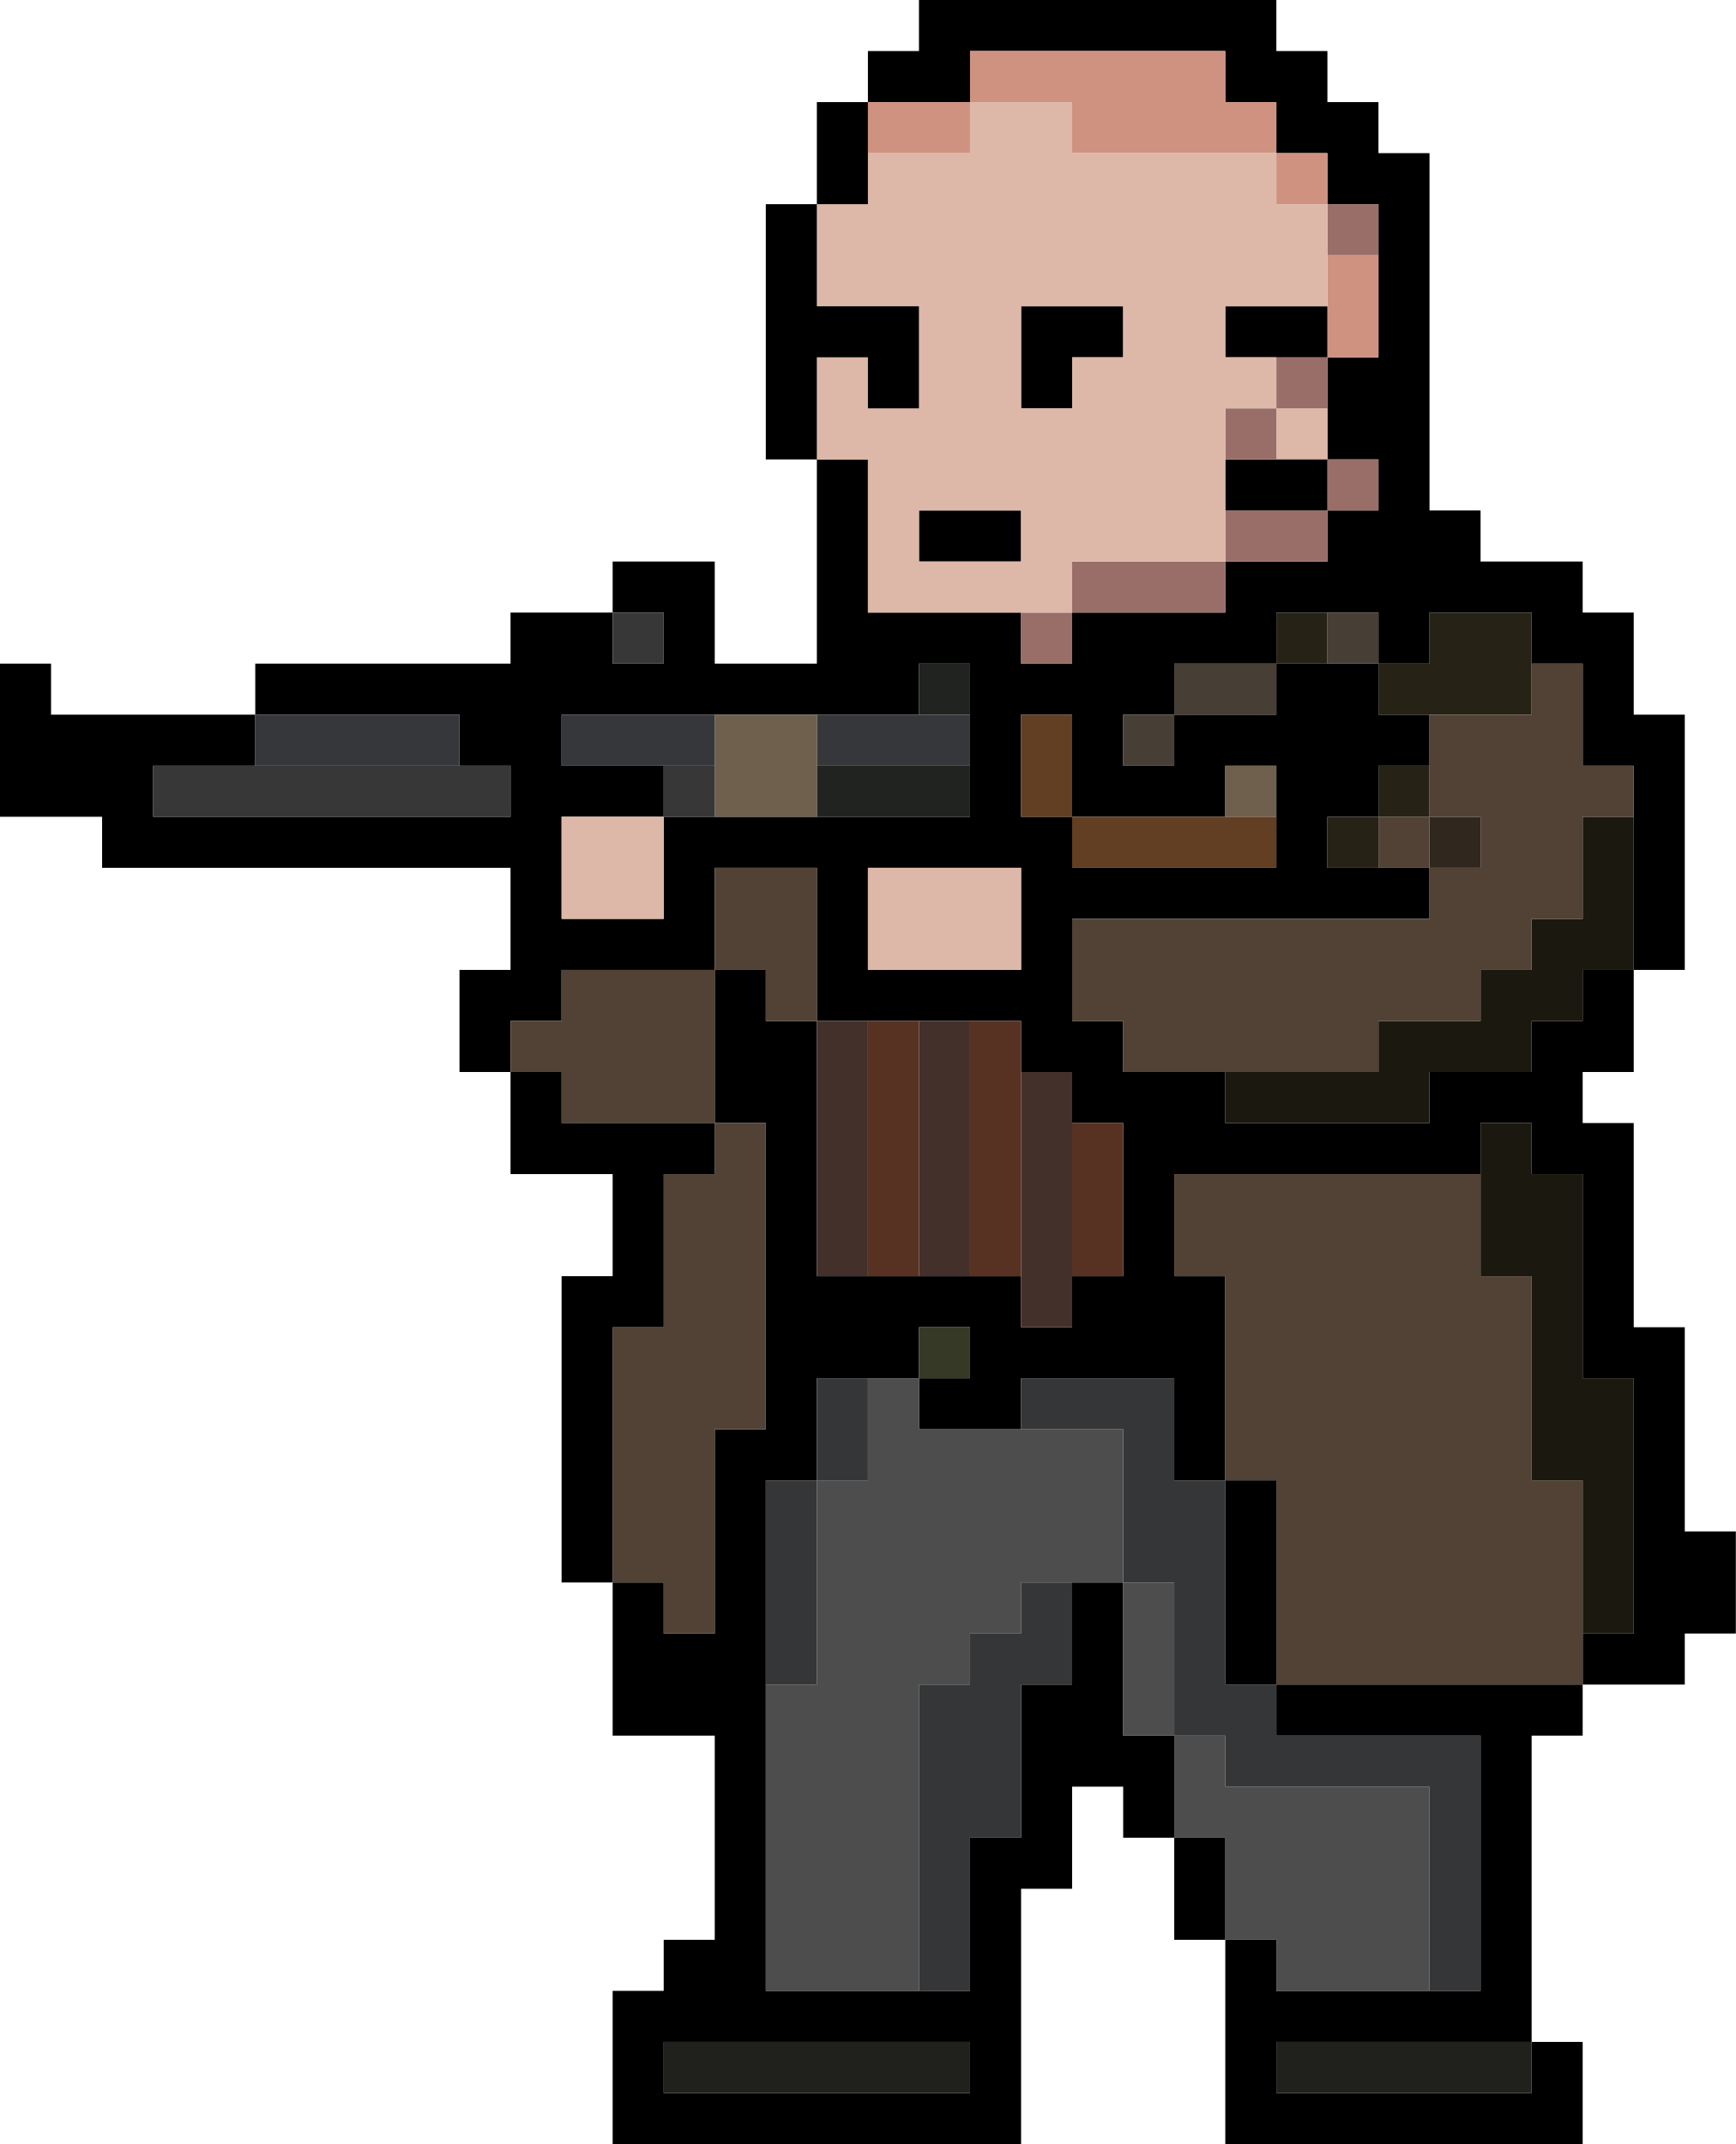
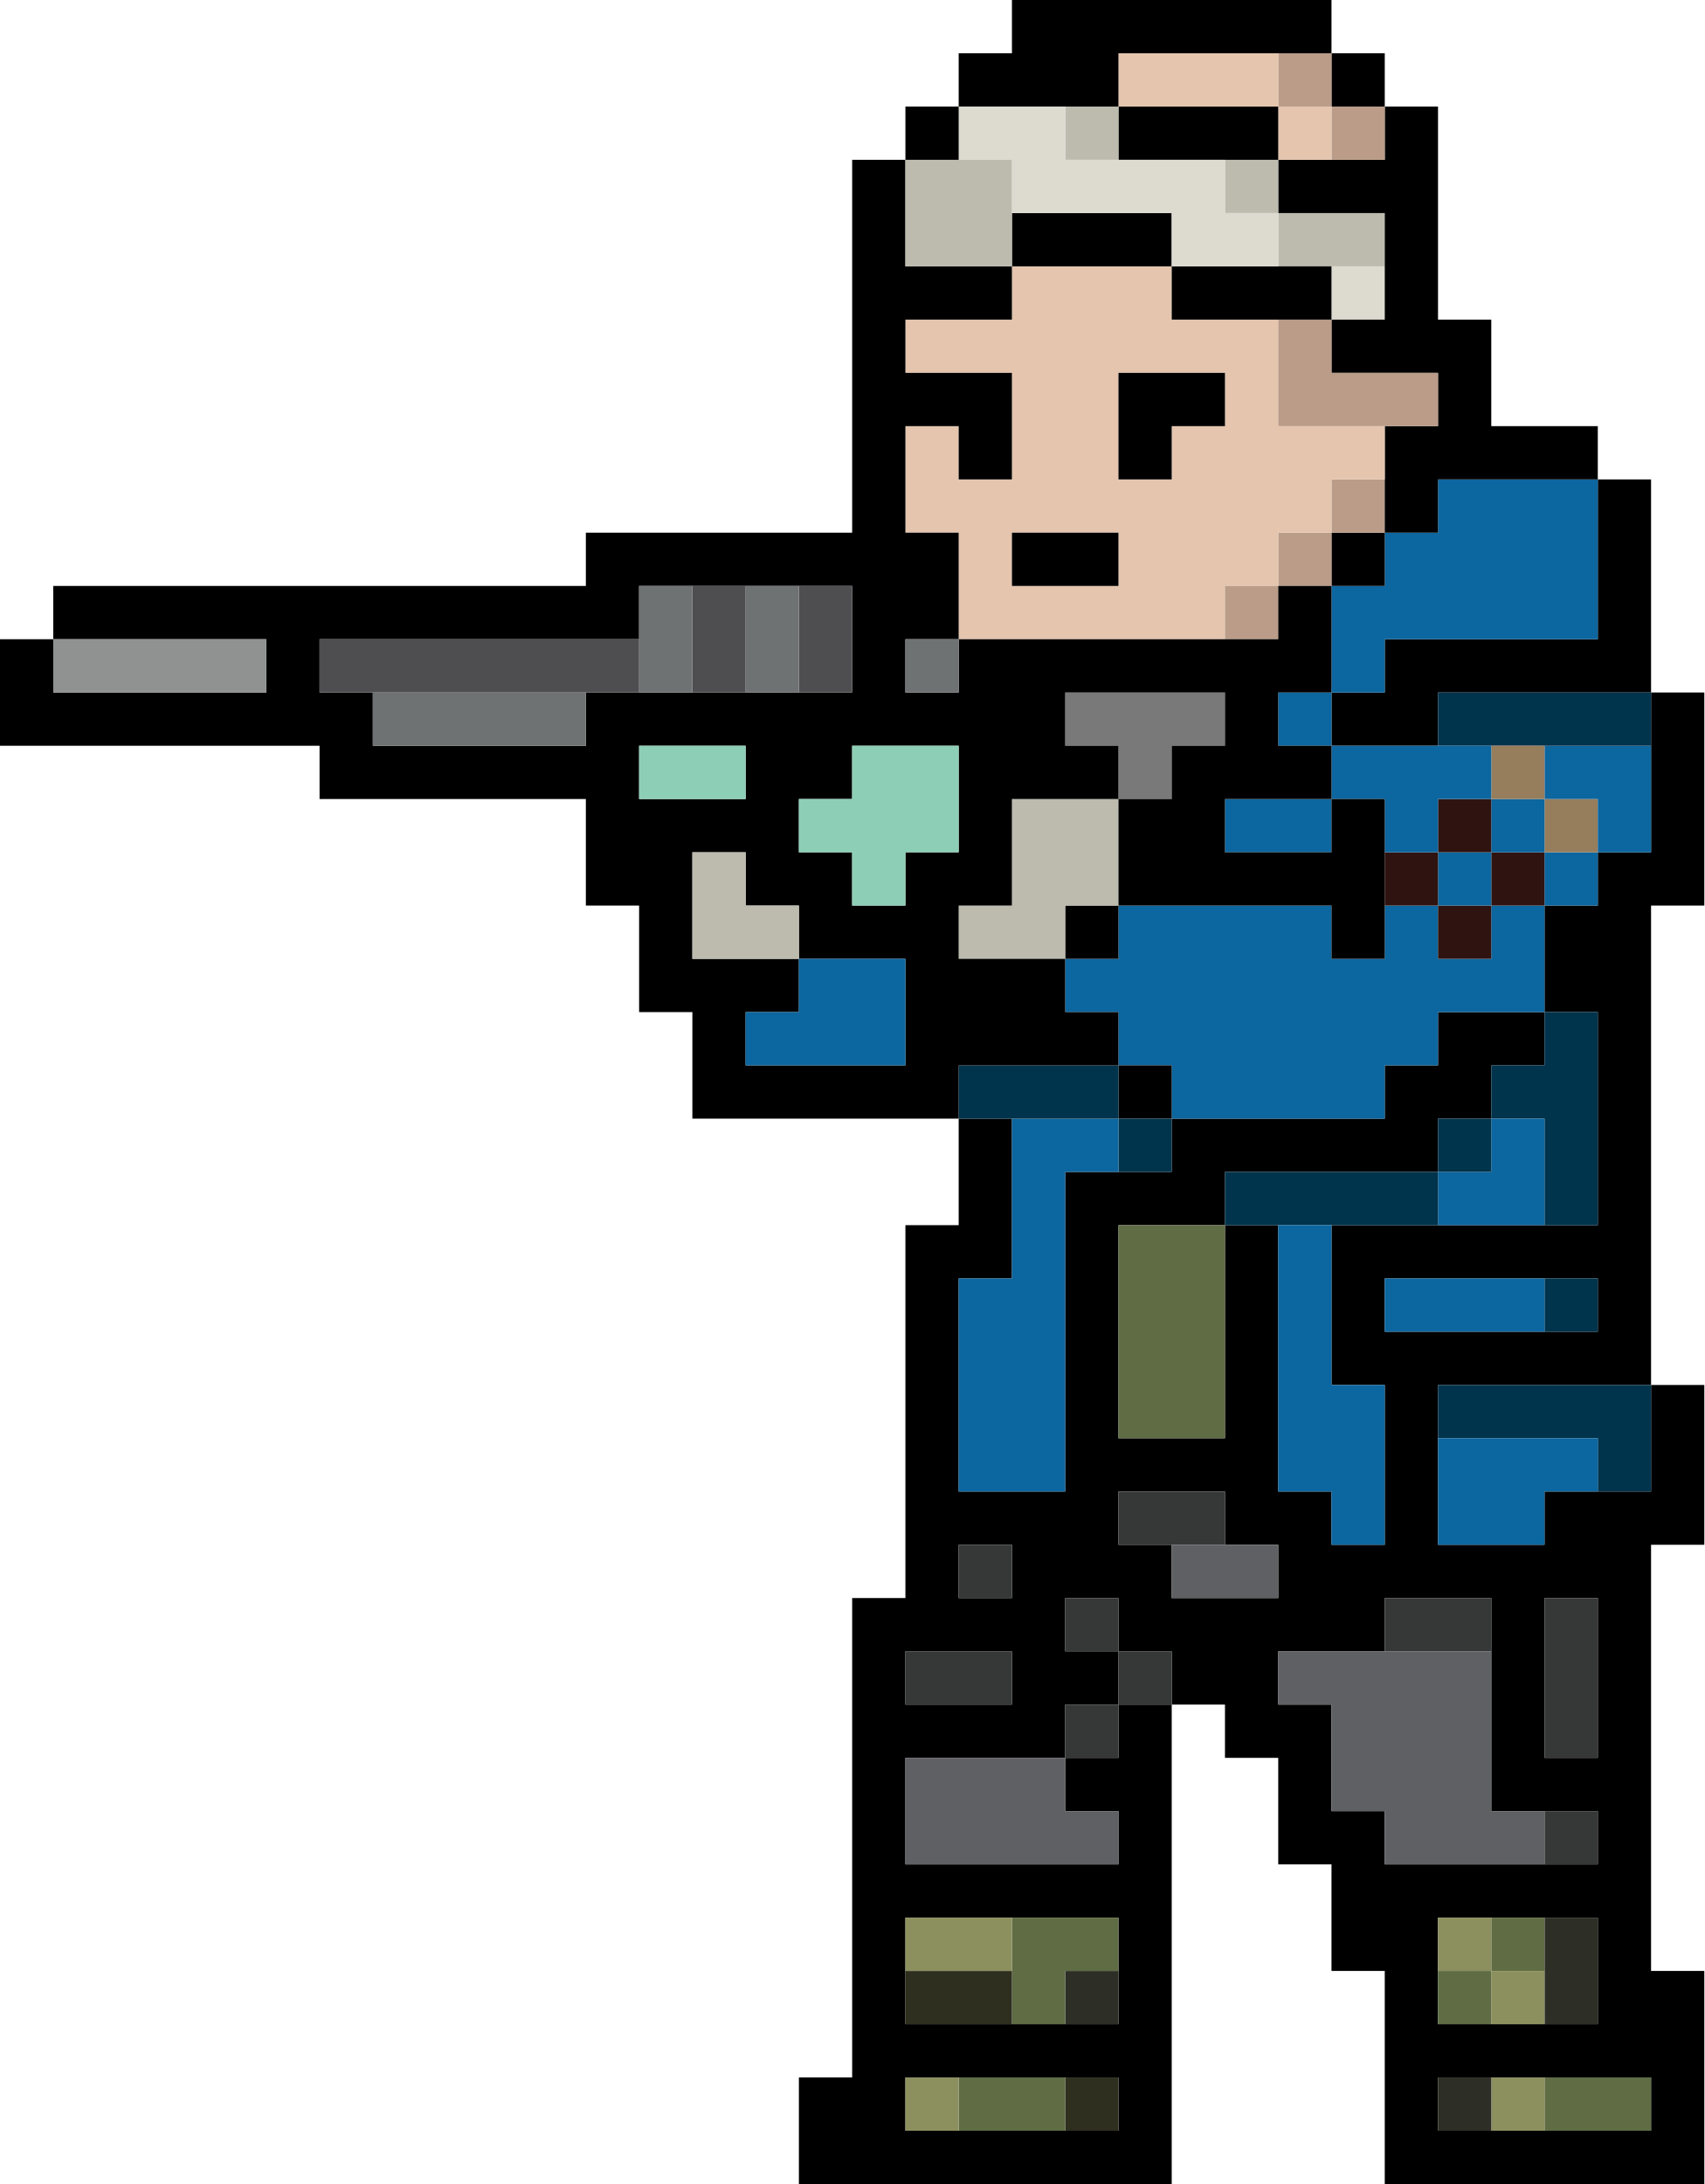
- <svg xmlns="http://www.w3.org/2000/svg" id="Layer_1" viewBox="0 0 68 84">
+ <svg xmlns="http://www.w3.org/2000/svg" id="Layer_1" data-name="Layer 1" viewBox="0 0 64 82">
  <defs>
-     <style>.cls-1{fill:#cf9280;}.cls-2{fill:#473e35;}.cls-3{fill:#514235;}.cls-4{fill:#ddb8a8;}.cls-5{fill:#353638;}.cls-6{fill:#262216;}.cls-7{fill:#996e69;}.cls-8{fill:#44302a;}.cls-9{fill:#573222;}.cls-10{fill:#363926;}.cls-11{fill:#373737;}.cls-12{fill:#6e604d;}.cls-13{fill:#1b180f;}.cls-14{fill:#30271e;}.cls-15{fill:#20211c;}.cls-16{fill:#36373b;}.cls-17{fill:#623e22;}.cls-18{fill:#212320;}.cls-19{fill:#4d4d4d;}</style>
+     <style>
+       .cls-1 {
+         fill: #8dcfb6;
+       }
+ 
+       .cls-2 {
+         fill: #363837;
+       }
+ 
+       .cls-3 {
+         fill: #6f7273;
+       }
+ 
+       .cls-4 {
+         fill: #e5c5ae;
+       }
+ 
+       .cls-5 {
+         fill: #dddad0;
+       }
+ 
+       .cls-6 {
+         fill: #5f6063;
+       }
+ 
+       .cls-7 {
+         fill: #967d5b;
+       }
+ 
+       .cls-8 {
+         fill: #8c905e;
+       }
+ 
+       .cls-9 {
+         fill: #00334c;
+       }
+ 
+       .cls-10 {
+         fill: #bdbbae;
+       }
+ 
+       .cls-11 {
+         fill: #0c669f;
+       }
+ 
+       .cls-12 {
+         fill: #4e4e50;
+       }
+ 
+       .cls-13 {
+         fill: #79797a;
+       }
+ 
+       .cls-14 {
+         fill: #2f1310;
+       }
+ 
+       .cls-15 {
+         fill: #2e2f1e;
+       }
+ 
+       .cls-16 {
+         fill: #909191;
+       }
+ 
+       .cls-17 {
+         fill: #5f6c44;
+       }
+ 
+       .cls-18 {
+         fill: #ba9c88;
+       }
+ 
+       .cls-19 {
+         fill: #2d2e26;
+       }
+     </style>
  </defs>
-   <path d="M66,58v-6h-2v-8h-2v-2h2v-4h-2v2h-2v2h-4v2h-8v-2h-4v-2h-2v-4h14v-2h-4v-2h2v-2h2v-2h-2v-2h-4v2h-4v2h-2v-2h2v-2h4v-2h4v2h2v-2h4v2h2v4h2v8h2v-10h-2v-4h-2v-2h-4v-2h-2V6h-2v-2h-2v-2h-2V0h-14v2h-2v2h4v-2h10v2h2v2h2v2h2v6h-2v4h2v2h-2v2h-4v2h-6v2h-2v-2h-6v-6h-2v8h-4v-4h-4v2h2v2h-2v-2h-4v2h-10v2h8v2h2v2H6v-2h4v-2H2v-2H0v6h4v2h16v4h-2v4h2v-2h2v-2h6v-4h4v6h8v2h2v2h2v6h-2v2h-2v-2h-8v-10h-2v-2h-2v6h2v12h-2v8h-2v-2h-2v6h4v8h-2v2h-2v6h16v-10h2v-4h2v2h2v-4h-2v-6h-2v4h-2v6h-2v6h-8v-20h2v-4h4v-2h2v2h-2v2h4v-2h6v4h2v-8h-2v-4h12v-2h2v2h2v8h2v10h-2v2h4v-2h2v-4h-2v-2ZM42,28v4h6v-2h2v4h-8v-2h-2v-4h2ZM30,32h-4v4h-4v-4h4v-2h-4v-2h14v-2h2v6h-8ZM38,38h-4v-4h6v4h-2ZM32,80h6v2h-12v-2h6Z" />
-   <polygon class="cls-13" points="64 34 64 32 62 32 62 34 62 36 60 36 60 38 58 38 58 40 56 40 54 40 54 42 52 42 50 42 48 42 48 44 50 44 52 44 54 44 56 44 56 42 58 42 60 42 60 40 62 40 62 38 64 38 64 36 64 34" />
-   <polygon class="cls-3" points="62 62 62 60 62 58 60 58 60 56 60 54 60 52 60 50 58 50 58 48 58 46 56 46 54 46 52 46 50 46 48 46 46 46 46 48 46 50 48 50 48 52 48 54 48 56 48 58 50 58 50 60 50 62 50 64 50 66 52 66 54 66 56 66 58 66 60 66 62 66 62 64 62 62" />
-   <polygon class="cls-6" points="60 28 60 26 60 24 58 24 56 24 56 26 54 26 54 28 56 28 58 28 60 28" />
-   <polygon points="58 66 56 66 54 66 52 66 50 66 50 68 52 68 54 68 56 68 58 68 58 70 58 72 58 74 58 76 58 78 56 78 54 78 52 78 50 78 50 76 48 76 48 78 48 80 48 82 48 84 50 84 52 84 54 84 56 84 58 84 60 84 62 84 62 82 62 80 60 80 60 82 58 82 56 82 54 82 52 82 50 82 50 80 52 80 54 80 56 80 58 80 60 80 60 78 60 76 60 74 60 72 60 70 60 68 62 68 62 66 60 66 58 66" />
-   <polygon class="cls-13" points="58 50 60 50 60 52 60 54 60 56 60 58 62 58 62 60 62 62 62 64 64 64 64 62 64 60 64 58 64 56 64 54 62 54 62 52 62 50 62 48 62 46 60 46 60 44 58 44 58 46 58 48 58 50" />
+   <path d="M62,26v6h-2v2h-2v4h2v8h-10v6h2v6h-2v-2h-2v-10h-2v8h-4v-8h4v-2h8v-2h2v-2h2v-2h-4v2h-2v2h-8v2h-4v12h-4v-8h2v-6h-2v4h-2v14h-2v18h-2v4h14v-18h-2v2h-2v2h2v2h-8v-4h6v-2h2v-2h-2v-2h2v2h2v2h2v2h2v4h2v4h2v8h12v-8h-2v-16h2v-6h-2v4h-4v2h-4v-6h8v-18h2v-8h-2ZM42,80h-8v-2h8v2ZM36,72h6v4h-8v-4h2ZM38,64h-4v-2h4v2ZM36,60v-2h2v2h-2ZM42,58v-2h4v2h2v2h-4v-2h-2ZM62,80h-8v-2h8v2ZM60,74v2h-6v-4h6v2ZM60,60v6h-2v-6h2ZM56,60v8h4v2h-8v-2h-2v-4h-2v-2h4v-2h4ZM60,50h-8v-2h8v2Z" />
+   <polygon points="60 22 60 24 58 24 56 24 54 24 52 24 52 26 50 26 50 28 52 28 54 28 54 26 56 26 58 26 60 26 62 26 62 24 62 22 62 20 62 18 60 18 60 20 60 22" />
+   <rect class="cls-11" x="58" y="32" width="2" height="2" />
+   <rect class="cls-7" x="58" y="30" width="2" height="2" />
+   <polygon class="cls-11" points="58 28 58 30 60 30 60 32 62 32 62 30 62 28 60 28 58 28" />
+   <polygon class="cls-9" points="58 26 56 26 54 26 54 28 56 28 58 28 60 28 62 28 62 26 60 26 58 26" />
+   <rect class="cls-9" x="58" y="48" width="2" height="2" />
+   <polygon class="cls-9" points="58 52 56 52 54 52 54 54 56 54 58 54 60 54 60 56 62 56 62 54 62 52 60 52 58 52" />
+   <polygon class="cls-11" points="58 54 56 54 54 54 54 56 54 58 56 58 58 58 58 56 60 56 60 54 58 54" />
+   <polygon class="cls-2" points="58 64 58 66 60 66 60 64 60 62 60 60 58 60 58 62 58 64" />
+   <rect class="cls-2" x="58" y="68" width="2" height="2" />
+   <polygon class="cls-19" points="58 74 58 76 60 76 60 74 60 72 58 72 58 74" />
+   <polygon class="cls-17" points="58 78 58 80 60 80 62 80 62 78 60 78 58 78" />
+   <polygon class="cls-11" points="56 36 54 36 54 34 52 34 52 36 50 36 50 34 48 34 46 34 44 34 42 34 42 36 40 36 40 38 42 38 42 40 44 40 44 42 46 42 48 42 50 42 52 42 52 40 54 40 54 38 56 38 58 38 58 36 58 34 56 34 56 36" />
  <rect class="cls-14" x="56" y="32" width="2" height="2" />
-   <polygon class="cls-15" points="56 80 54 80 52 80 50 80 50 82 52 82 54 82 56 82 58 82 60 82 60 80 58 80 56 80" />
-   <rect class="cls-3" x="54" y="32" width="2" height="2" />
-   <rect class="cls-6" x="54" y="30" width="2" height="2" />
-   <rect class="cls-6" x="52" y="32" width="2" height="2" />
-   <rect class="cls-2" x="52" y="24" width="2" height="2" />
-   <rect class="cls-7" x="52" y="18" width="2" height="2" />
-   <polygon class="cls-1" points="52 12 52 14 54 14 54 12 54 10 52 10 52 12" />
-   <rect class="cls-7" x="52" y="8" width="2" height="2" />
-   <polygon class="cls-3" points="52 42 54 42 54 40 56 40 58 40 58 38 60 38 60 36 62 36 62 34 62 32 64 32 64 30 62 30 62 28 62 26 60 26 60 28 58 28 56 28 56 30 56 32 58 32 58 34 56 34 56 36 54 36 52 36 50 36 48 36 46 36 44 36 42 36 42 38 42 40 44 40 44 42 46 42 48 42 50 42 52 42" />
-   <rect class="cls-6" x="50" y="24" width="2" height="2" />
-   <rect class="cls-4" x="50" y="16" width="2" height="2" />
-   <rect class="cls-7" x="50" y="14" width="2" height="2" />
-   <polygon points="50 12 48 12 48 14 50 14 52 14 52 12 50 12" />
-   <rect class="cls-1" x="50" y="6" width="2" height="2" />
-   <polygon class="cls-19" points="50 78 52 78 54 78 56 78 56 76 56 74 56 72 56 70 54 70 52 70 50 70 48 70 48 68 46 68 46 70 46 72 48 72 48 74 48 76 50 76 50 78" />
-   <rect class="cls-12" x="48" y="30" width="2" height="2" />
-   <polygon class="cls-7" points="48 20 48 22 50 22 52 22 52 20 50 20 48 20" />
-   <polygon points="48 18 48 20 50 20 52 20 52 18 50 18 48 18" />
-   <rect class="cls-7" x="48" y="16" width="2" height="2" />
-   <polygon class="cls-5" points="48 70 50 70 52 70 54 70 56 70 56 72 56 74 56 76 56 78 58 78 58 76 58 74 58 72 58 70 58 68 56 68 54 68 52 68 50 68 50 66 48 66 48 64 48 62 48 60 48 58 46 58 46 56 46 54 44 54 42 54 40 54 40 56 42 56 44 56 44 58 44 60 44 62 46 62 46 64 46 66 46 68 48 68 48 70" />
-   <polygon points="48 62 48 64 48 66 50 66 50 64 50 62 50 60 50 58 48 58 48 60 48 62" />
-   <polygon class="cls-2" points="46 26 46 28 48 28 50 28 50 26 48 26 46 26" />
-   <polygon points="48 72 46 72 46 74 46 76 48 76 48 74 48 72" />
-   <rect class="cls-2" x="44" y="28" width="2" height="2" />
-   <polygon class="cls-7" points="44 22 42 22 42 24 44 24 46 24 48 24 48 22 46 22 44 22" />
-   <polygon class="cls-19" points="46 64 46 62 44 62 44 64 44 66 44 68 46 68 46 66 46 64" />
-   <polygon class="cls-17" points="44 34 46 34 48 34 50 34 50 32 48 32 46 32 44 32 42 32 42 34 44 34" />
-   <polygon class="cls-19" points="44 58 44 56 42 56 40 56 38 56 36 56 36 54 34 54 34 56 34 58 32 58 32 60 32 62 32 64 32 66 30 66 30 68 30 70 30 72 30 74 30 76 30 78 32 78 34 78 36 78 36 76 36 74 36 72 36 70 36 68 36 66 38 66 38 64 40 64 40 62 42 62 44 62 44 60 44 58" />
-   <polygon class="cls-9" points="42 48 42 50 44 50 44 48 44 46 44 44 42 44 42 46 42 48" />
-   <polygon class="cls-17" points="40 32 42 32 42 30 42 28 40 28 40 30 40 32" />
-   <rect class="cls-7" x="40" y="24" width="2" height="2" />
-   <polygon points="42 14 44 14 44 12 42 12 40 12 40 14 40 16 42 16 42 14" />
-   <polygon class="cls-1" points="42 4 42 6 44 6 46 6 48 6 50 6 50 4 48 4 48 2 46 2 44 2 42 2 40 2 38 2 38 4 40 4 42 4" />
-   <polygon class="cls-5" points="40 64 38 64 38 66 36 66 36 68 36 70 36 72 36 74 36 76 36 78 38 78 38 76 38 74 38 72 40 72 40 70 40 68 40 66 42 66 42 64 42 62 40 62 40 64" />
-   <polygon class="cls-8" points="40 46 40 48 40 50 40 52 42 52 42 50 42 48 42 46 42 44 42 42 40 42 40 44 40 46" />
-   <polygon class="cls-9" points="38 44 38 46 38 48 38 50 40 50 40 48 40 46 40 44 40 42 40 40 38 40 38 42 38 44" />
-   <polygon class="cls-4" points="40 34 38 34 36 34 34 34 34 36 34 38 36 38 38 38 40 38 40 36 40 34" />
-   <polygon points="38 20 36 20 36 22 38 22 40 22 40 20 38 20" />
-   <polygon class="cls-8" points="36 44 36 46 36 48 36 50 38 50 38 48 38 46 38 44 38 42 38 40 36 40 36 42 36 44" />
-   <rect class="cls-18" x="36" y="26" width="2" height="2" />
-   <rect class="cls-10" x="36" y="52" width="2" height="2" />
-   <polygon class="cls-9" points="34 44 34 46 34 48 34 50 36 50 36 48 36 46 36 44 36 42 36 40 34 40 34 42 34 44" />
-   <polygon class="cls-18" points="36 32 38 32 38 30 36 30 34 30 32 30 32 32 34 32 36 32" />
-   <path class="cls-4" d="M34,20v4h8v-2h6v-6h2v-2h-2v-2h4v-4h-2v-2h-8v-2h-4v2h-4v2h-2v4h4v4h-2v-2h-2v4h2v2ZM38,22h-2v-2h4v2h-2ZM40,14v-2h4v2h-2v2h-2v-2Z" />
-   <polygon class="cls-1" points="36 6 38 6 38 4 36 4 34 4 34 6 36 6" />
-   <polygon class="cls-8" points="32 44 32 46 32 48 32 50 34 50 34 48 34 46 34 44 34 42 34 40 32 40 32 42 32 44" />
-   <polygon class="cls-16" points="34 30 36 30 38 30 38 28 36 28 34 28 32 28 32 30 34 30" />
-   <polygon points="34 6 34 4 32 4 32 6 32 8 34 8 34 6" />
-   <polygon class="cls-5" points="34 56 34 54 32 54 32 56 32 58 34 58 34 56" />
-   <polygon class="cls-3" points="30 40 32 40 32 38 32 36 32 34 30 34 28 34 28 36 28 38 30 38 30 40" />
-   <polygon class="cls-12" points="32 28 30 28 28 28 28 30 28 32 30 32 32 32 32 30 32 28" />
-   <polygon points="32 14 34 14 34 16 36 16 36 14 36 12 34 12 32 12 32 10 32 8 30 8 30 10 30 12 30 14 30 16 30 18 32 18 32 16 32 14" />
-   <polygon class="cls-5" points="32 64 32 62 32 60 32 58 30 58 30 60 30 62 30 64 30 66 32 66 32 64" />
-   <rect class="cls-11" x="26" y="30" width="2" height="2" />
-   <polygon class="cls-16" points="28 28 26 28 24 28 22 28 22 30 24 30 26 30 28 30 28 28" />
-   <polygon class="cls-15" points="26 80 26 82 28 82 30 82 32 82 34 82 36 82 38 82 38 80 36 80 34 80 32 80 30 80 28 80 26 80" />
-   <polygon class="cls-3" points="26 64 28 64 28 62 28 60 28 58 28 56 30 56 30 54 30 52 30 50 30 48 30 46 30 44 28 44 28 46 26 46 26 48 26 50 26 52 24 52 24 54 24 56 24 58 24 60 24 62 26 62 26 64" />
-   <rect class="cls-11" x="24" y="24" width="2" height="2" />
-   <polygon class="cls-3" points="22 44 24 44 26 44 28 44 28 42 28 40 28 38 26 38 24 38 22 38 22 40 20 40 20 42 22 42 22 44" />
-   <polygon class="cls-4" points="22 32 22 34 22 36 24 36 26 36 26 34 26 32 24 32 22 32" />
-   <polygon points="24 58 24 56 24 54 24 52 26 52 26 50 26 48 26 46 28 46 28 44 26 44 24 44 22 44 22 42 20 42 20 44 20 46 22 46 24 46 24 48 24 50 22 50 22 52 22 54 22 56 22 58 22 60 22 62 24 62 24 60 24 58" />
-   <polygon class="cls-11" points="14 30 12 30 10 30 8 30 6 30 6 32 8 32 10 32 12 32 14 32 16 32 18 32 20 32 20 30 18 30 16 30 14 30" />
-   <polygon class="cls-16" points="12 30 14 30 16 30 18 30 18 28 16 28 14 28 12 28 10 28 10 30 12 30" />
+   <rect class="cls-11" x="56" y="30" width="2" height="2" />
+   <rect class="cls-7" x="56" y="28" width="2" height="2" />
+   <polygon class="cls-11" points="56 18 54 18 54 20 52 20 52 22 50 22 50 24 50 26 52 26 52 24 54 24 56 24 58 24 60 24 60 22 60 20 60 18 58 18 56 18" />
+   <polygon class="cls-9" points="56 40 56 42 58 42 58 44 58 46 60 46 60 44 60 42 60 40 60 38 58 38 58 40 56 40" />
+   <polygon class="cls-11" points="58 42 56 42 56 44 54 44 54 46 56 46 58 46 58 44 58 42" />
+   <polygon class="cls-11" points="56 48 54 48 52 48 52 50 54 50 56 50 58 50 58 48 56 48" />
+   <rect class="cls-17" x="56" y="72" width="2" height="2" />
+   <rect class="cls-8" x="56" y="74" width="2" height="2" />
+   <rect class="cls-8" x="56" y="78" width="2" height="2" />
+   <rect class="cls-14" x="54" y="34" width="2" height="2" />
+   <rect class="cls-11" x="54" y="32" width="2" height="2" />
+   <rect class="cls-14" x="54" y="30" width="2" height="2" />
+   <rect class="cls-9" x="54" y="42" width="2" height="2" />
+   <rect class="cls-8" x="54" y="72" width="2" height="2" />
+   <rect class="cls-17" x="54" y="74" width="2" height="2" />
+   <rect class="cls-19" x="54" y="78" width="2" height="2" />
+   <rect class="cls-14" x="52" y="32" width="2" height="2" />
+   <polygon class="cls-11" points="54 30 56 30 56 28 54 28 52 28 50 28 50 30 52 30 52 32 54 32 54 30" />
+   <polygon class="cls-9" points="52 44 50 44 48 44 46 44 46 46 48 46 50 46 52 46 54 46 54 44 52 44" />
+   <polygon class="cls-2" points="52 62 54 62 56 62 56 60 54 60 52 60 52 62" />
+   <polygon class="cls-6" points="52 62 50 62 48 62 48 64 50 64 50 66 50 68 52 68 52 70 54 70 56 70 58 70 58 68 56 68 56 66 56 64 56 62 54 62 52 62" />
+   <rect x="50" y="20" width="2" height="2" />
+   <rect class="cls-18" x="50" y="18" width="2" height="2" />
+   <rect class="cls-5" x="50" y="10" width="2" height="2" />
+   <polygon class="cls-10" points="52 10 52 8 50 8 48 8 48 10 50 10 52 10" />
+   <polygon points="50 6 48 6 48 8 50 8 52 8 52 10 52 12 50 12 50 14 52 14 54 14 54 16 52 16 52 18 52 20 54 20 54 18 56 18 58 18 60 18 60 16 58 16 56 16 56 14 56 12 54 12 54 10 54 8 54 6 54 4 52 4 52 6 50 6" />
+   <rect class="cls-18" x="50" y="4" width="2" height="2" />
+   <rect x="50" y="2" width="2" height="2" />
+   <rect class="cls-11" x="48" y="26" width="2" height="2" />
+   <rect class="cls-18" x="48" y="20" width="2" height="2" />
+   <path class="cls-4" d="M50,20v-2h2v-2h-4v-4h-4v-2h-6v2h-4v2h4v4h-2v-2h-2v4h2v4h10v-2h2v-2h2ZM46,14v2h-2v2h-2v-4h4ZM40,22h-2v-2h4v2h-2Z" />
+   <polygon class="cls-18" points="48 14 48 16 50 16 52 16 54 16 54 14 52 14 50 14 50 12 48 12 48 14" />
+   <rect class="cls-4" x="48" y="4" width="2" height="2" />
+   <rect class="cls-18" x="48" y="2" width="2" height="2" />
+   <polygon class="cls-11" points="48 48 48 50 48 52 48 54 48 56 50 56 50 58 52 58 52 56 52 54 52 52 50 52 50 50 50 48 50 46 48 46 48 48" />
+   <polygon class="cls-11" points="46 30 46 32 48 32 50 32 50 30 48 30 46 30" />
+   <rect class="cls-18" x="46" y="22" width="2" height="2" />
+   <rect class="cls-10" x="46" y="6" width="2" height="2" />
+   <polygon points="48 4 46 4 44 4 42 4 42 6 44 6 46 6 48 6 48 4" />
+   <polygon points="46 12 48 12 50 12 50 10 48 10 46 10 44 10 44 12 46 12" />
+   <polygon class="cls-4" points="46 4 48 4 48 2 46 2 44 2 42 2 42 4 44 4 46 4" />
+   <polygon class="cls-2" points="46 56 44 56 42 56 42 58 44 58 46 58 46 56" />
+   <polygon class="cls-6" points="46 60 48 60 48 58 46 58 44 58 44 60 46 60" />
+   <polygon class="cls-13" points="44 28 46 28 46 26 44 26 42 26 40 26 40 28 42 28 42 30 44 30 44 28" />
+   <polygon points="42 16 42 18 44 18 44 16 46 16 46 14 44 14 42 14 42 16" />
+   <rect x="42" y="40" width="2" height="2" />
+   <rect class="cls-9" x="42" y="42" width="2" height="2" />
+   <polygon class="cls-17" points="42 46 42 48 42 50 42 52 42 54 44 54 46 54 46 52 46 50 46 48 46 46 44 46 42 46" />
+   <rect class="cls-2" x="42" y="62" width="2" height="2" />
+   <rect x="40" y="34" width="2" height="2" />
+   <polygon class="cls-10" points="42 34 42 32 42 30 40 30 38 30 38 32 38 34 36 34 36 36 38 36 40 36 40 34 42 34" />
+   <polygon points="40 20 38 20 38 22 40 22 42 22 42 20 40 20" />
+   <polygon points="42 10 44 10 44 8 42 8 40 8 38 8 38 10 40 10 42 10" />
+   <rect class="cls-10" x="40" y="4" width="2" height="2" />
+   <polygon class="cls-11" points="40 42 38 42 38 44 38 46 38 48 36 48 36 50 36 52 36 54 36 56 38 56 40 56 40 54 40 52 40 50 40 48 40 46 40 44 42 44 42 42 40 42" />
+   <rect class="cls-2" x="40" y="60" width="2" height="2" />
+   <rect class="cls-2" x="40" y="64" width="2" height="2" />
+   <rect class="cls-19" x="40" y="74" width="2" height="2" />
+   <rect class="cls-15" x="40" y="78" width="2" height="2" />
+   <polygon points="40 4 42 4 42 2 44 2 46 2 48 2 50 2 50 0 48 0 46 0 44 0 42 0 40 0 38 0 38 2 36 2 36 4 38 4 40 4" />
+   <polygon class="cls-9" points="40 42 42 42 42 40 40 40 38 40 36 40 36 42 38 42 40 42" />
+   <polygon class="cls-17" points="38 76 40 76 40 74 42 74 42 72 40 72 38 72 38 74 38 76" />
+   <polygon class="cls-17" points="38 78 36 78 36 80 38 80 40 80 40 78 38 78" />
+   <polygon class="cls-5" points="38 6 38 8 40 8 42 8 44 8 44 10 46 10 48 10 48 8 46 8 46 6 44 6 42 6 40 6 40 4 38 4 36 4 36 6 38 6" />
+   <path d="M38,40h4v-2h-2v-2h-4v-2h2v-4h4v-2h-2v-2h6v2h-2v2h-2v4h8v2h2v-6h-2v2h-4v-2h4v-2h-2v-2h2v-4h-2v2h-12v2h-2v-2h2v-4h-2v-4h2v2h2v-4h-4v-2h4v-2h-4v-4h-2v14h-10v2H2v2h8v2H2v-2H0v4h12v2h10v4h2v4h2v4h10v-2h2ZM36,28v4h-2v2h-2v-2h-2v-2h2v-2h4ZM20,28h-6v-2h-2v-2h12v-2h8v4h-10v2h-2ZM24,28h4v2h-4v-2ZM32,40h-4v-2h2v-2h-4v-4h2v2h2v2h4v4h-2Z" />
+   <rect class="cls-2" x="36" y="58" width="2" height="2" />
+   <polygon class="cls-6" points="36 66 34 66 34 68 34 70 36 70 38 70 40 70 42 70 42 68 40 68 40 66 38 66 36 66" />
+   <polygon class="cls-15" points="36 74 34 74 34 76 36 76 38 76 38 74 36 74" />
+   <rect class="cls-3" x="34" y="24" width="2" height="2" />
+   <polygon class="cls-10" points="34 10 36 10 38 10 38 8 38 6 36 6 34 6 34 8 34 10" />
+   <rect x="34" y="4" width="2" height="2" />
+   <polygon class="cls-2" points="34 62 34 64 36 64 38 64 38 62 36 62 34 62" />
+   <polygon class="cls-8" points="36 74 38 74 38 72 36 72 34 72 34 74 36 74" />
+   <rect class="cls-8" x="34" y="78" width="2" height="2" />
+   <polygon class="cls-11" points="34 36 32 36 30 36 30 38 28 38 28 40 30 40 32 40 34 40 34 38 34 36" />
+   <polygon class="cls-1" points="32 30 30 30 30 32 32 32 32 34 34 34 34 32 36 32 36 30 36 28 34 28 32 28 32 30" />
+   <polygon class="cls-12" points="30 26 32 26 32 24 32 22 30 22 30 24 30 26" />
+   <polygon class="cls-10" points="28 34 28 32 26 32 26 34 26 36 28 36 30 36 30 34 28 34" />
+   <polygon class="cls-3" points="28 26 30 26 30 24 30 22 28 22 28 24 28 26" />
+   <polygon class="cls-1" points="28 30 28 28 26 28 24 28 24 30 26 30 28 30" />
+   <polygon class="cls-12" points="26 26 28 26 28 24 28 22 26 22 26 24 26 26" />
+   <polygon class="cls-3" points="26 26 26 24 26 22 24 22 24 24 24 26 26 26" />
+   <polygon class="cls-3" points="20 26 18 26 16 26 14 26 14 28 16 28 18 28 20 28 22 28 22 26 20 26" />
+   <polygon class="cls-12" points="18 26 20 26 22 26 24 26 24 24 22 24 20 24 18 24 16 24 14 24 12 24 12 26 14 26 16 26 18 26" />
+   <polygon class="cls-16" points="4 26 6 26 8 26 10 26 10 24 8 24 6 24 4 24 2 24 2 26 4 26" />
</svg>
